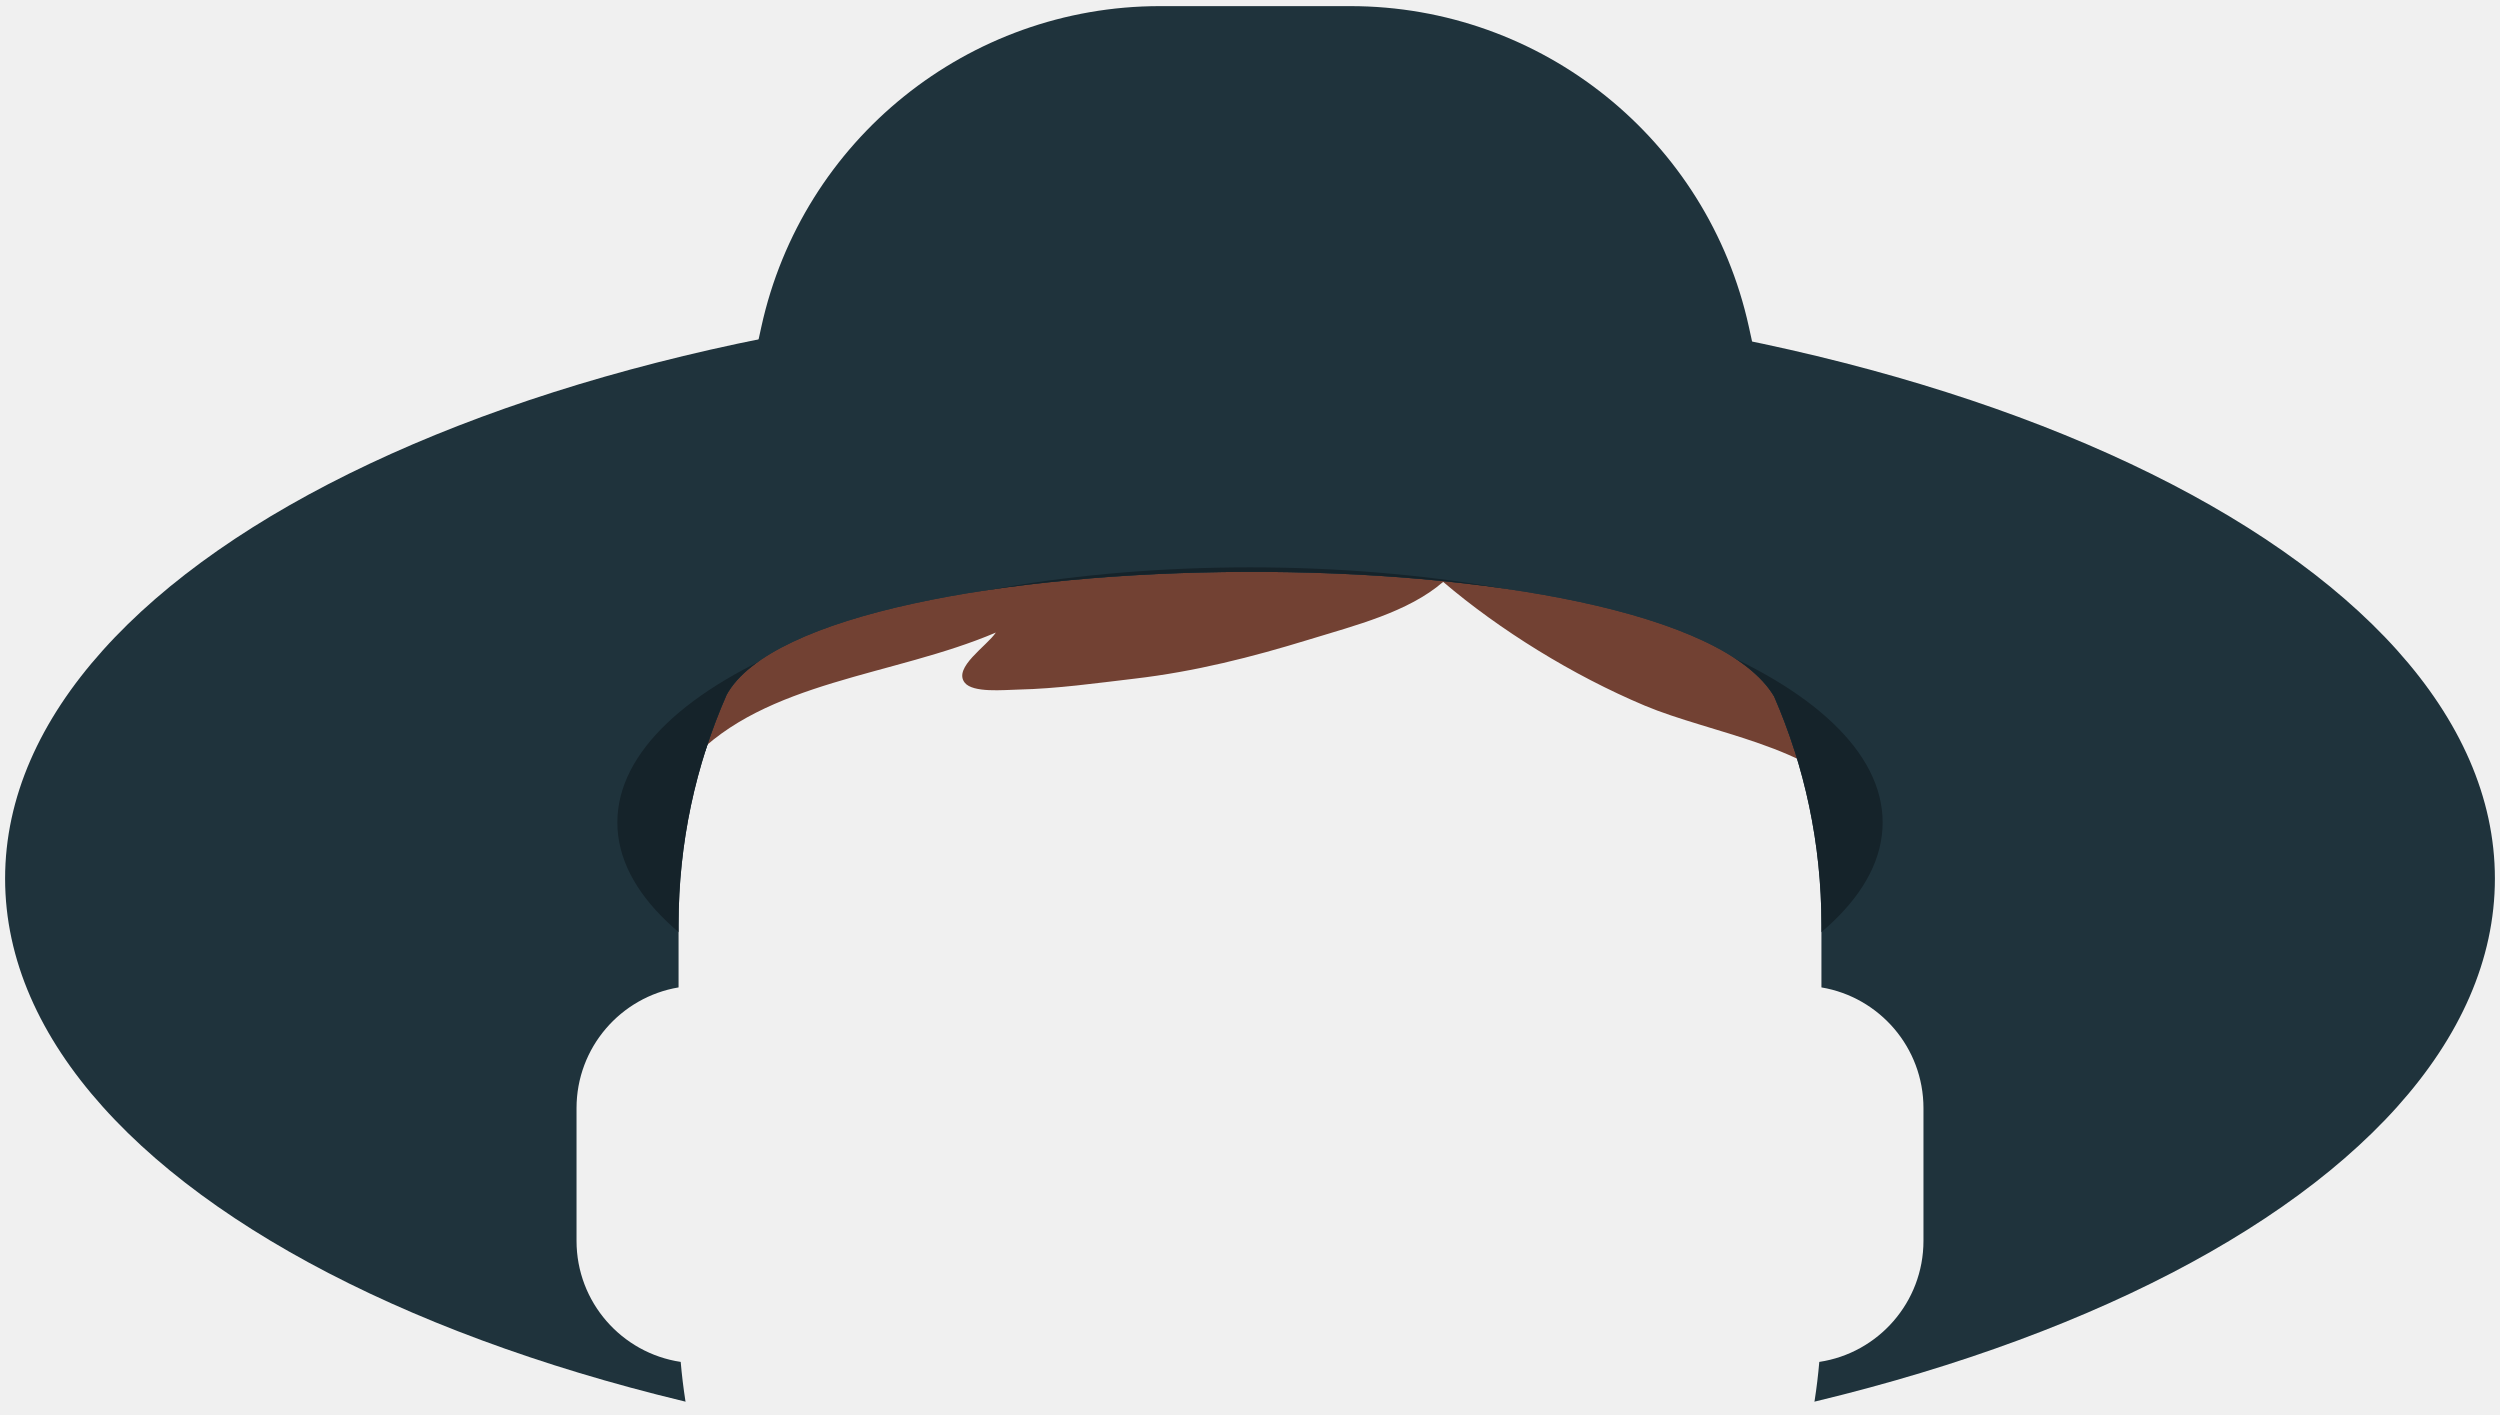
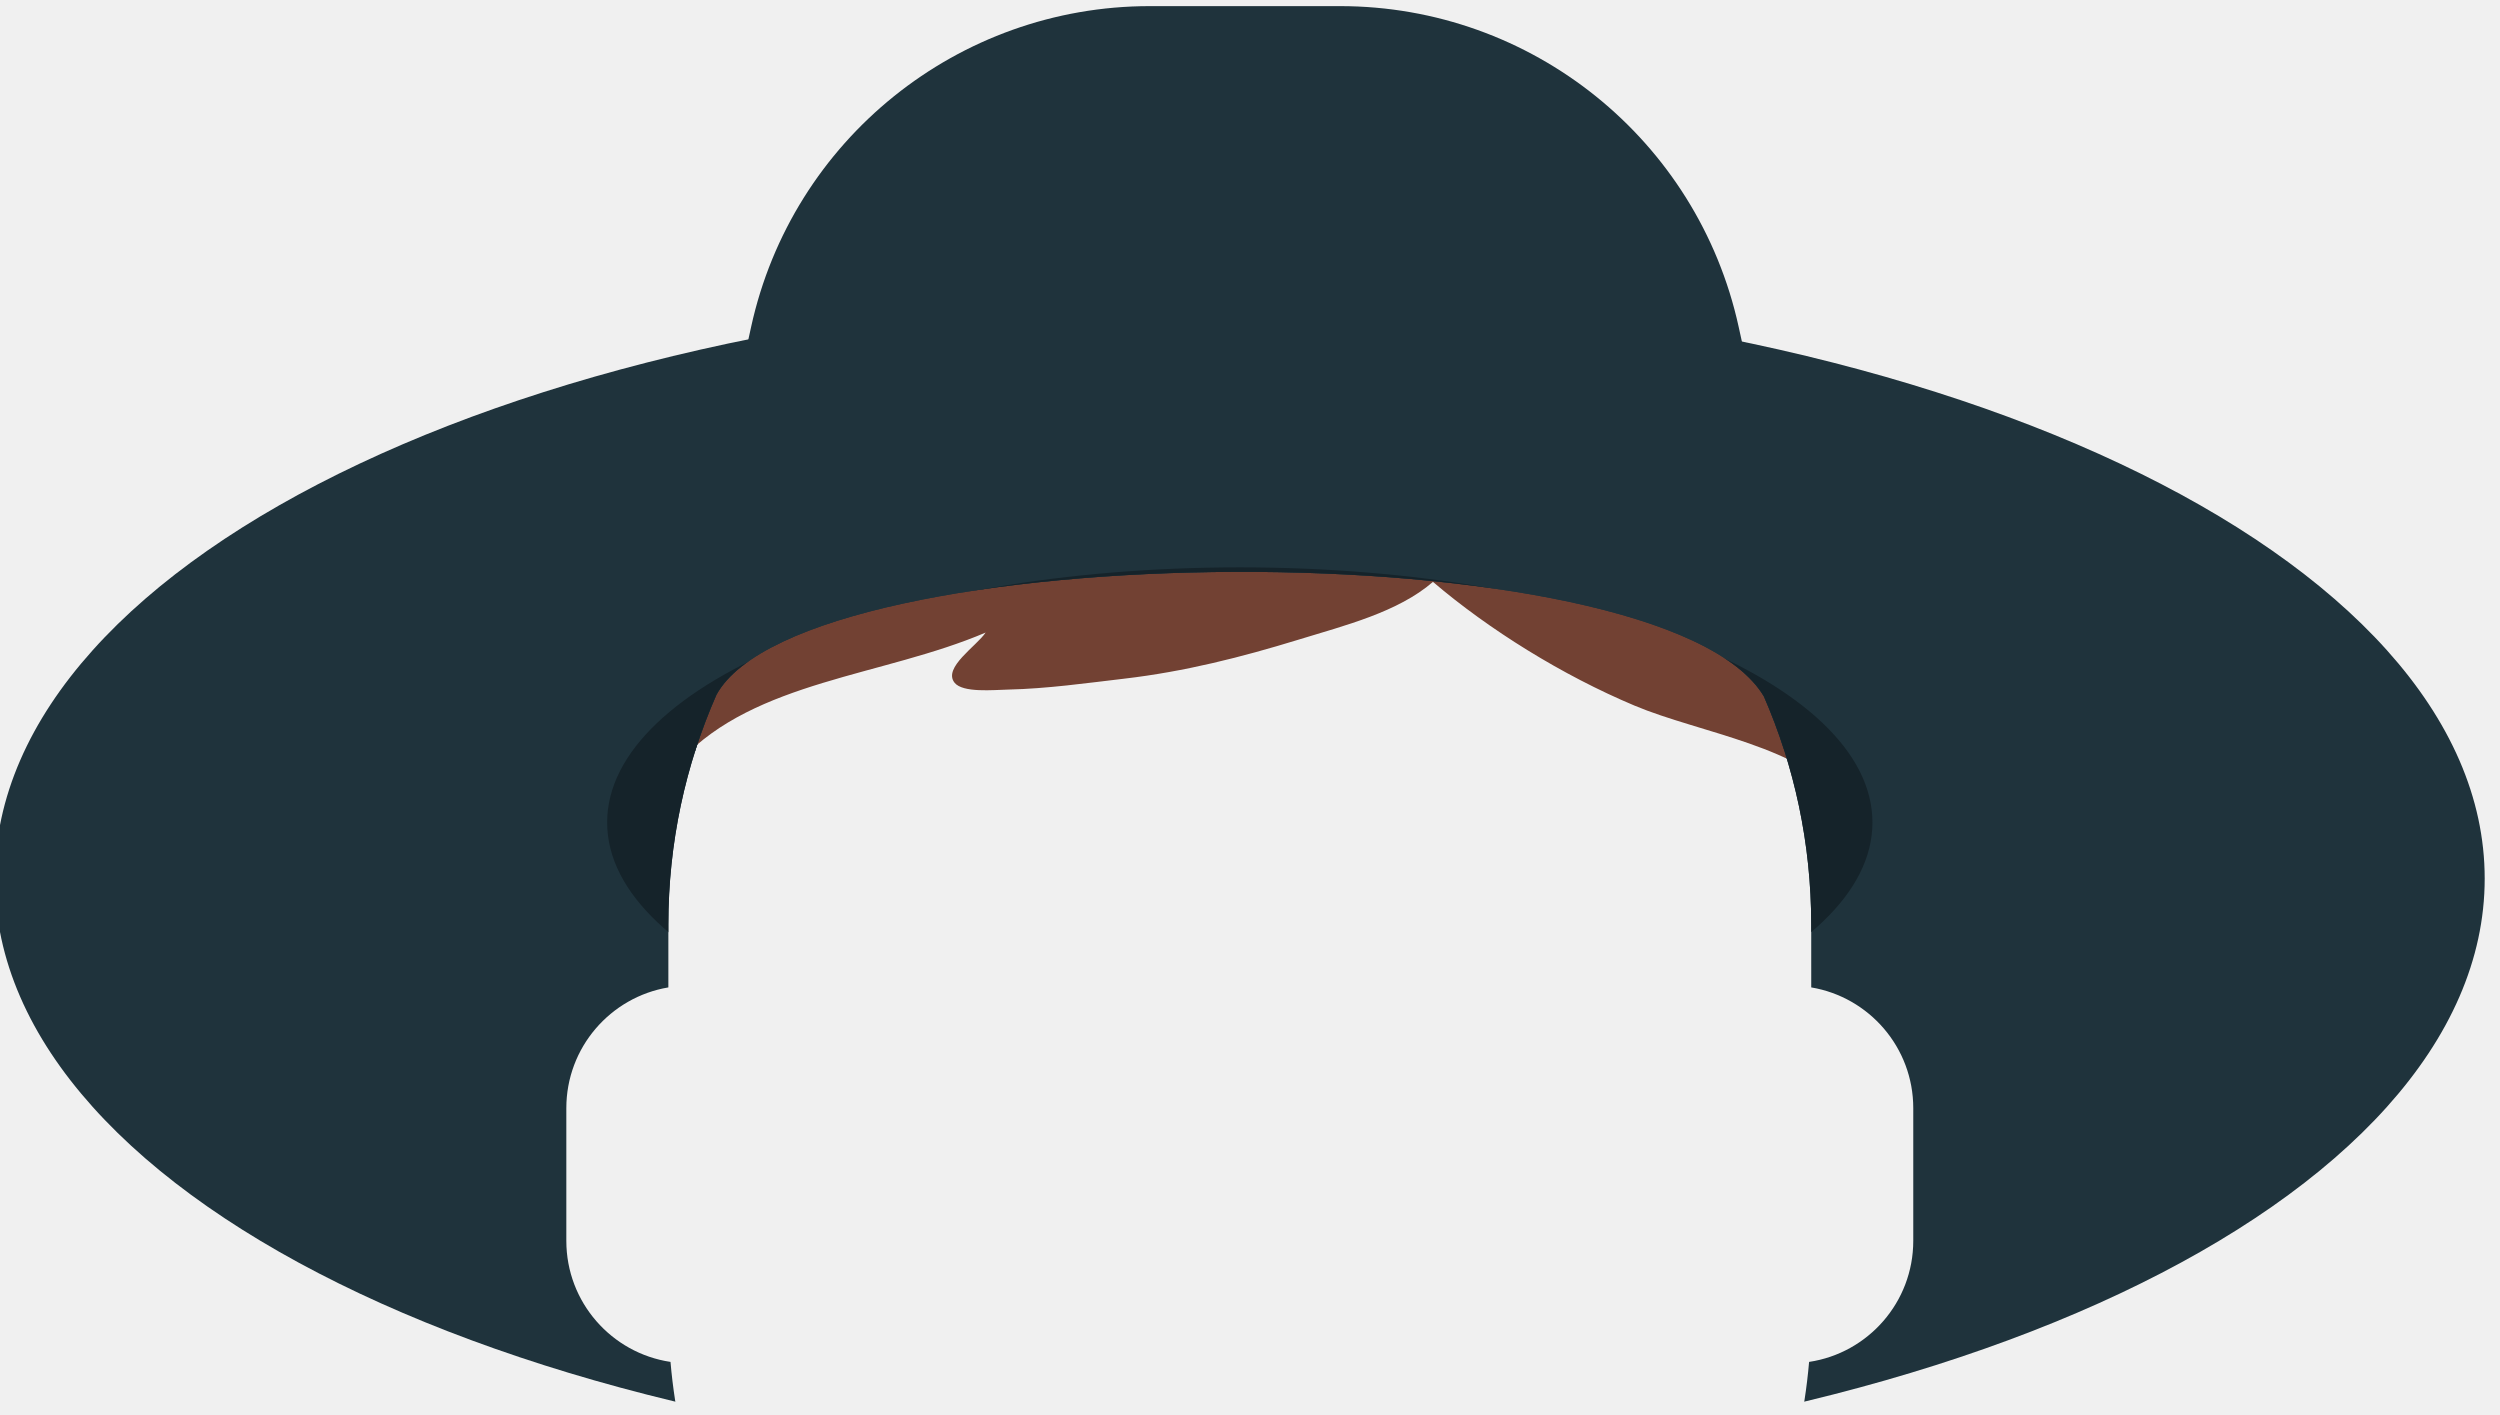
<svg xmlns="http://www.w3.org/2000/svg" xmlns:ns1="http://design.blush" xmlns:xlink="http://www.w3.org/1999/xlink" viewBox="10.5 1.4 245 138.6" overflow="visible" width="245px" height="138.6px">
  <defs>
    <path d="M264,5.68434189e-14 L264,280 L232,280 L232,271 C232,231.235 199.765,199 160,199 L160,199 L156,199 L156.001,180.61 C173.531,172.282 186.048,155.114 187.791,134.867 C193.569,134.003 198,129.019 198,123 L198,123 L198,110 C198,104.054 193.676,99.119 188.001,98.166 L188,92 C188,84.055 186.345,76.496 183.362,69.649 C173.435,53 89.313,53.803 80.71,69.485 C77.681,76.375 76,83.991 76,92 L76,92 L76,98.166 C70.325,99.118 66,104.054 66,110 L66,110 L66,123 C66,129.019 70.431,134.003 76.209,134.867 C77.952,155.115 90.469,172.283 108,180.611 L108,199 L104,199 C64.633,199 32.645,230.594 32.01,269.809 L32,271 L32,280 L0,280 L0,5.68434189e-14 L264,5.68434189e-14 Z" id="hairstylehat-path-1" />
  </defs>
-   <g id="Hairstyle/Hat" stroke="none" stroke-width="1" fill="none" fill-rule="evenodd">
-     <path d="M171.961,44.308 C149.036,33.395 126.333,35.182 109.194,38.734 C92.056,42.286 81.917,52.372 73.219,67.293 C68.948,74.62 70.833,89.37 71.888,86.767 C73.395,83.047 75.313,79.014 78.25,75.875 C85.519,68.107 98.102,67.664 108.092,63.39 C107.225,64.701 103.883,66.823 105.041,68.3 C105.841,69.32 108.868,69.011 110.313,68.978 C114.116,68.892 117.936,68.349 121.693,67.908 C127.613,67.213 133.16,65.804 138.731,64.094 C143.292,62.693 148.501,61.396 151.929,58.425 C157.46,63.133 164.581,67.561 171.69,70.553 C178.07,73.239 188.359,74.581 192.258,80.028 C196.875,86.478 194.886,55.221 171.961,44.308 Z" id="Short-Hair" fill="#724133" ns1:color="Hair-500" />
+   <g id="Hairstyle/Hat" stroke="none" stroke-width="1" fill="none" fill-rule="evenodd" transform="translate(-1, 0)">
+     <path d="M171.961,44.308 C149.036,33.395 126.333,35.182 109.194,38.734 C92.056,42.286 81.917,52.372 73.219,67.293 C68.948,74.62 70.833,89.37 71.888,86.767 C73.395,83.047 75.313,79.014 78.25,75.875 C85.519,68.107 98.102,67.664 108.092,63.39 C107.225,64.701 103.883,66.823 105.041,68.3 C105.841,69.32 108.868,69.011 110.313,68.978 C114.116,68.892 117.936,68.349 121.693,67.908 C127.613,67.213 133.16,65.804 138.731,64.094 C143.292,62.693 148.501,61.396 151.929,58.425 C157.46,63.133 164.581,67.561 171.69,70.553 C178.07,73.239 188.359,74.581 192.258,80.028 C196.875,86.478 194.886,55.221 171.961,44.308 Z" id="Hair-Color" fill="#724133" ns1:color="Hair-500" />
    <g id="Hat" transform="translate(1, 0)">
      <mask id="hairstylehat-mask-2" fill="#fff">
        <use xlink:href="#hairstylehat-path-1" />
      </mask>
      <g id="Mask-Hair" />
      <path d="M123.182,2 L141.818,2 C160.609,2 176.867,15.08 180.89,33.436 L190,75 L190,75 L75,75 L84.11,33.436 C88.133,15.08 104.391,2 123.182,2 Z" fill="#1F333C" mask="url(#hairstylehat-mask-2)" />
      <ellipse id="Hipster" fill="#1F333C" mask="url(#hairstylehat-mask-2)" cx="132" cy="87.5" rx="122" ry="57.5" />
      <ellipse id="Very" fill="#15232A" mask="url(#hairstylehat-mask-2)" cx="132" cy="82" rx="62" ry="25" />
    </g>
  </g>
</svg>
